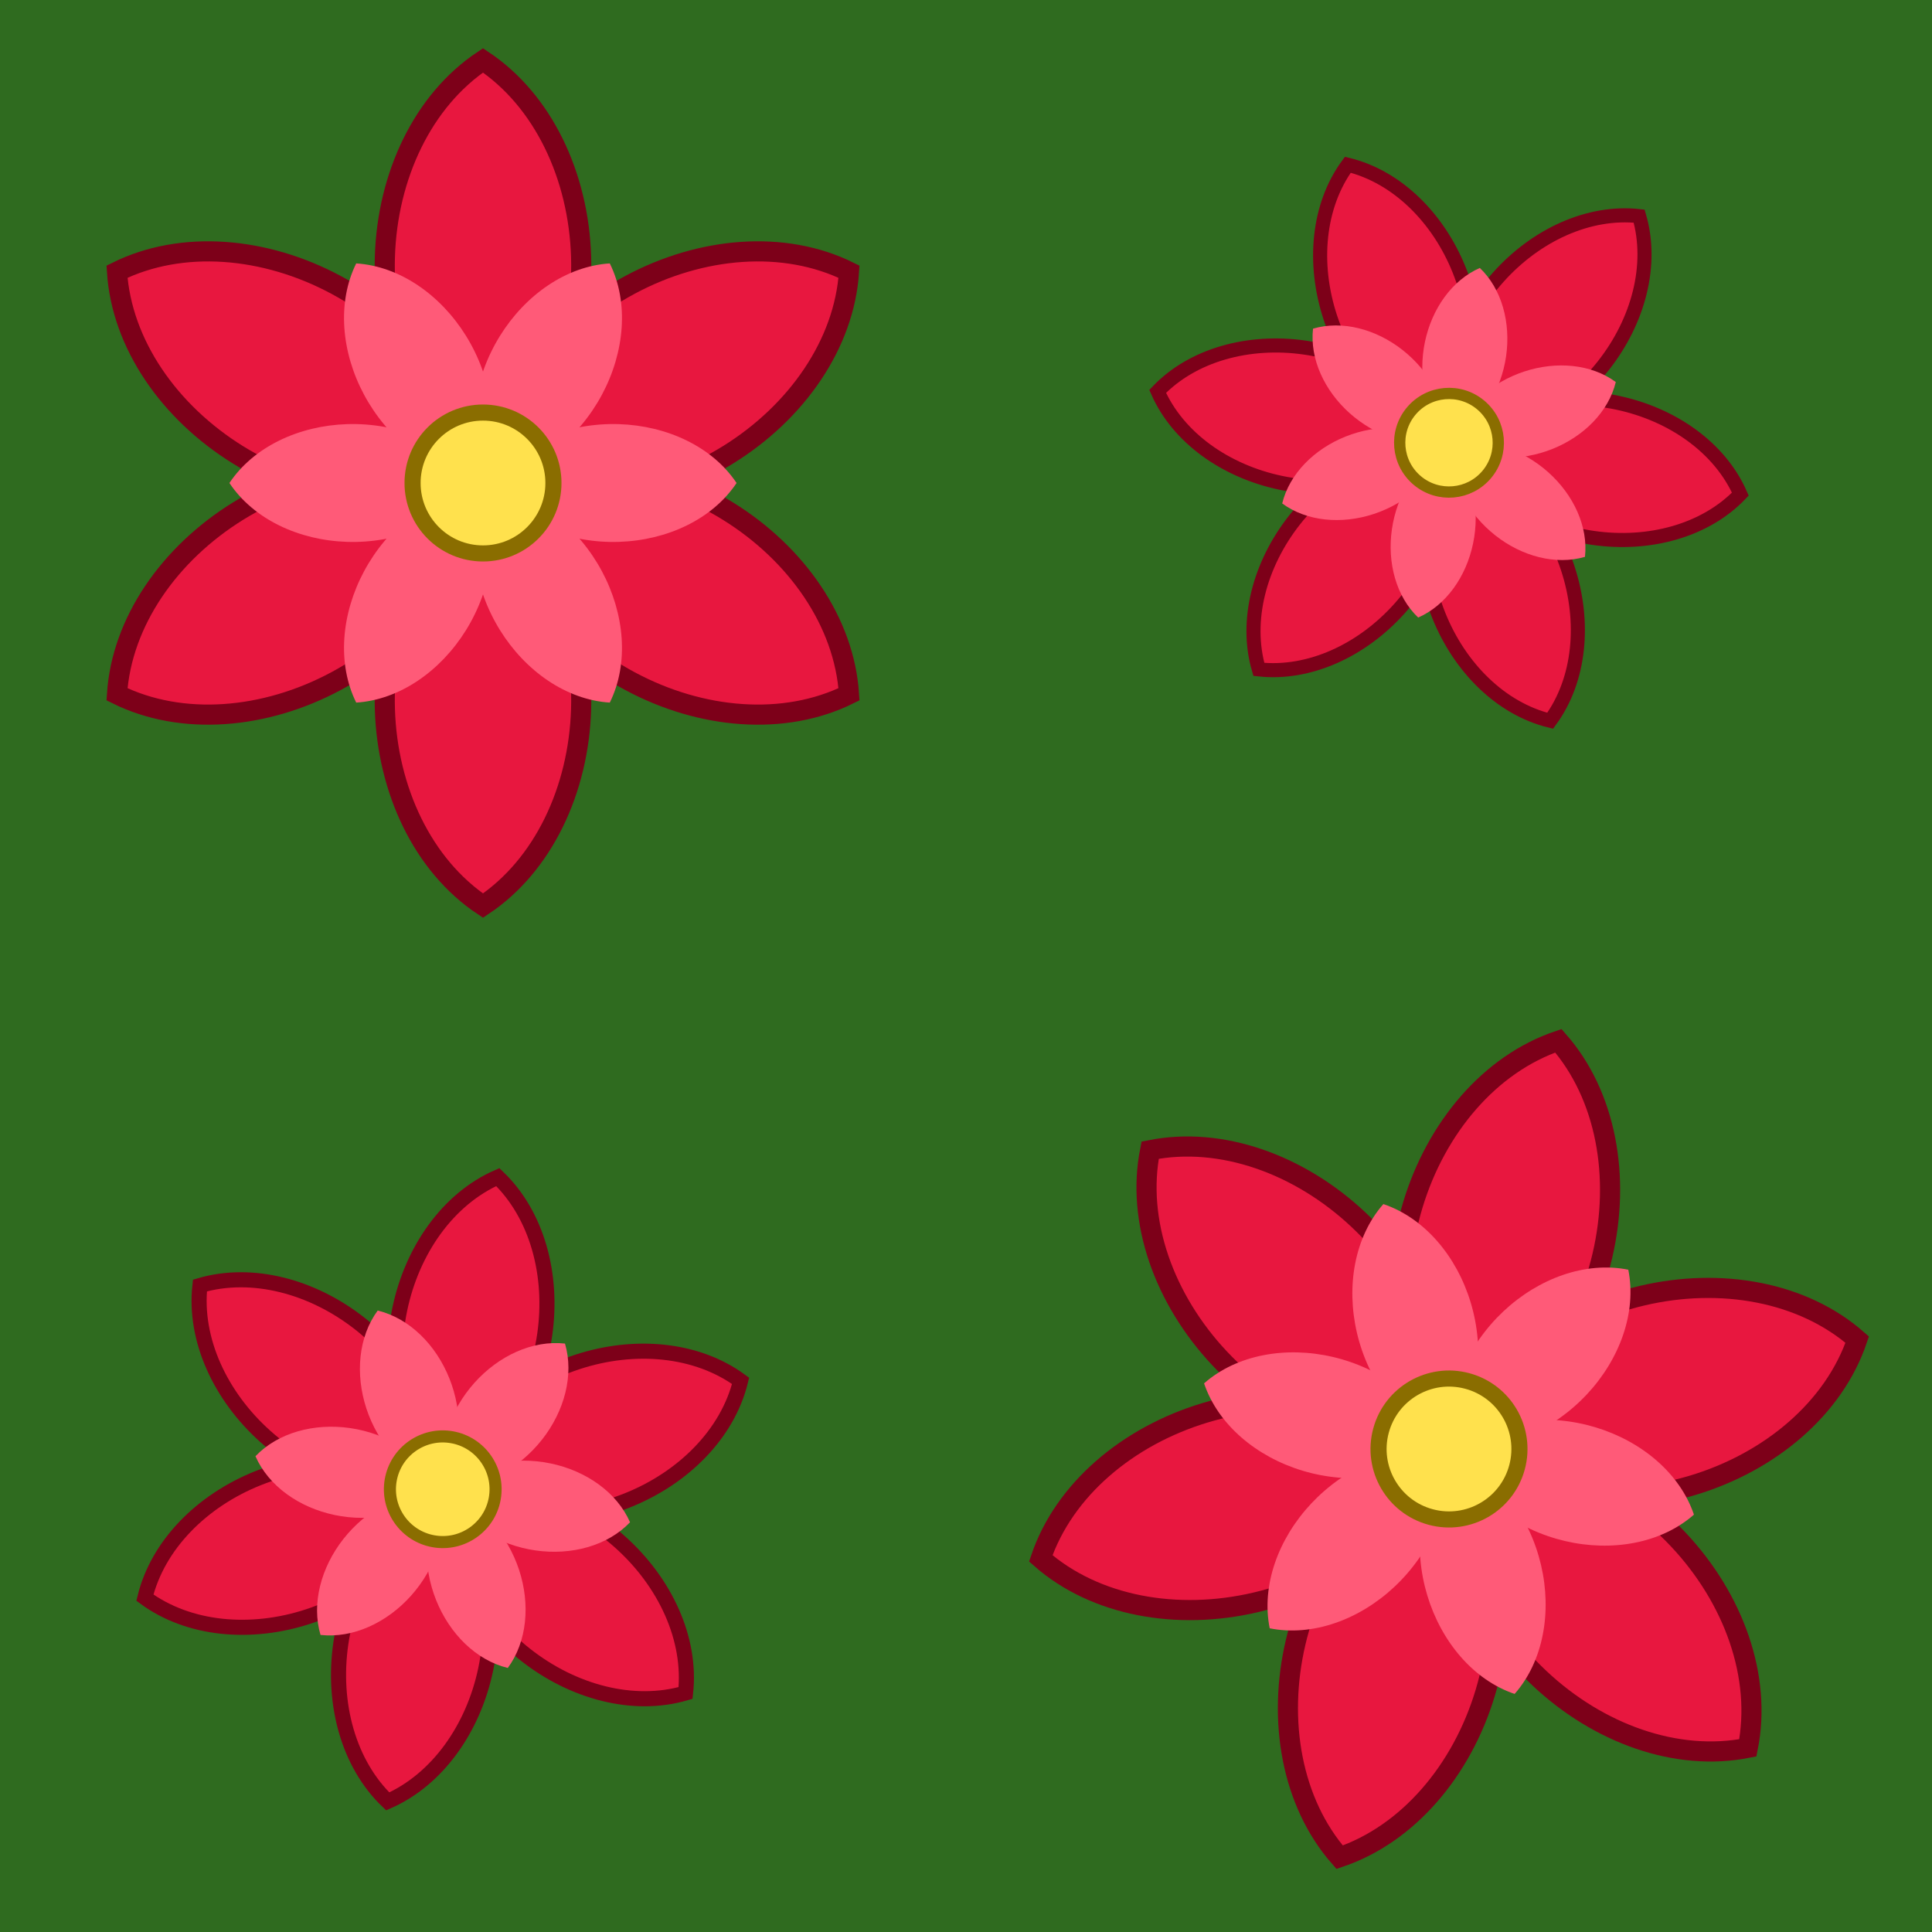
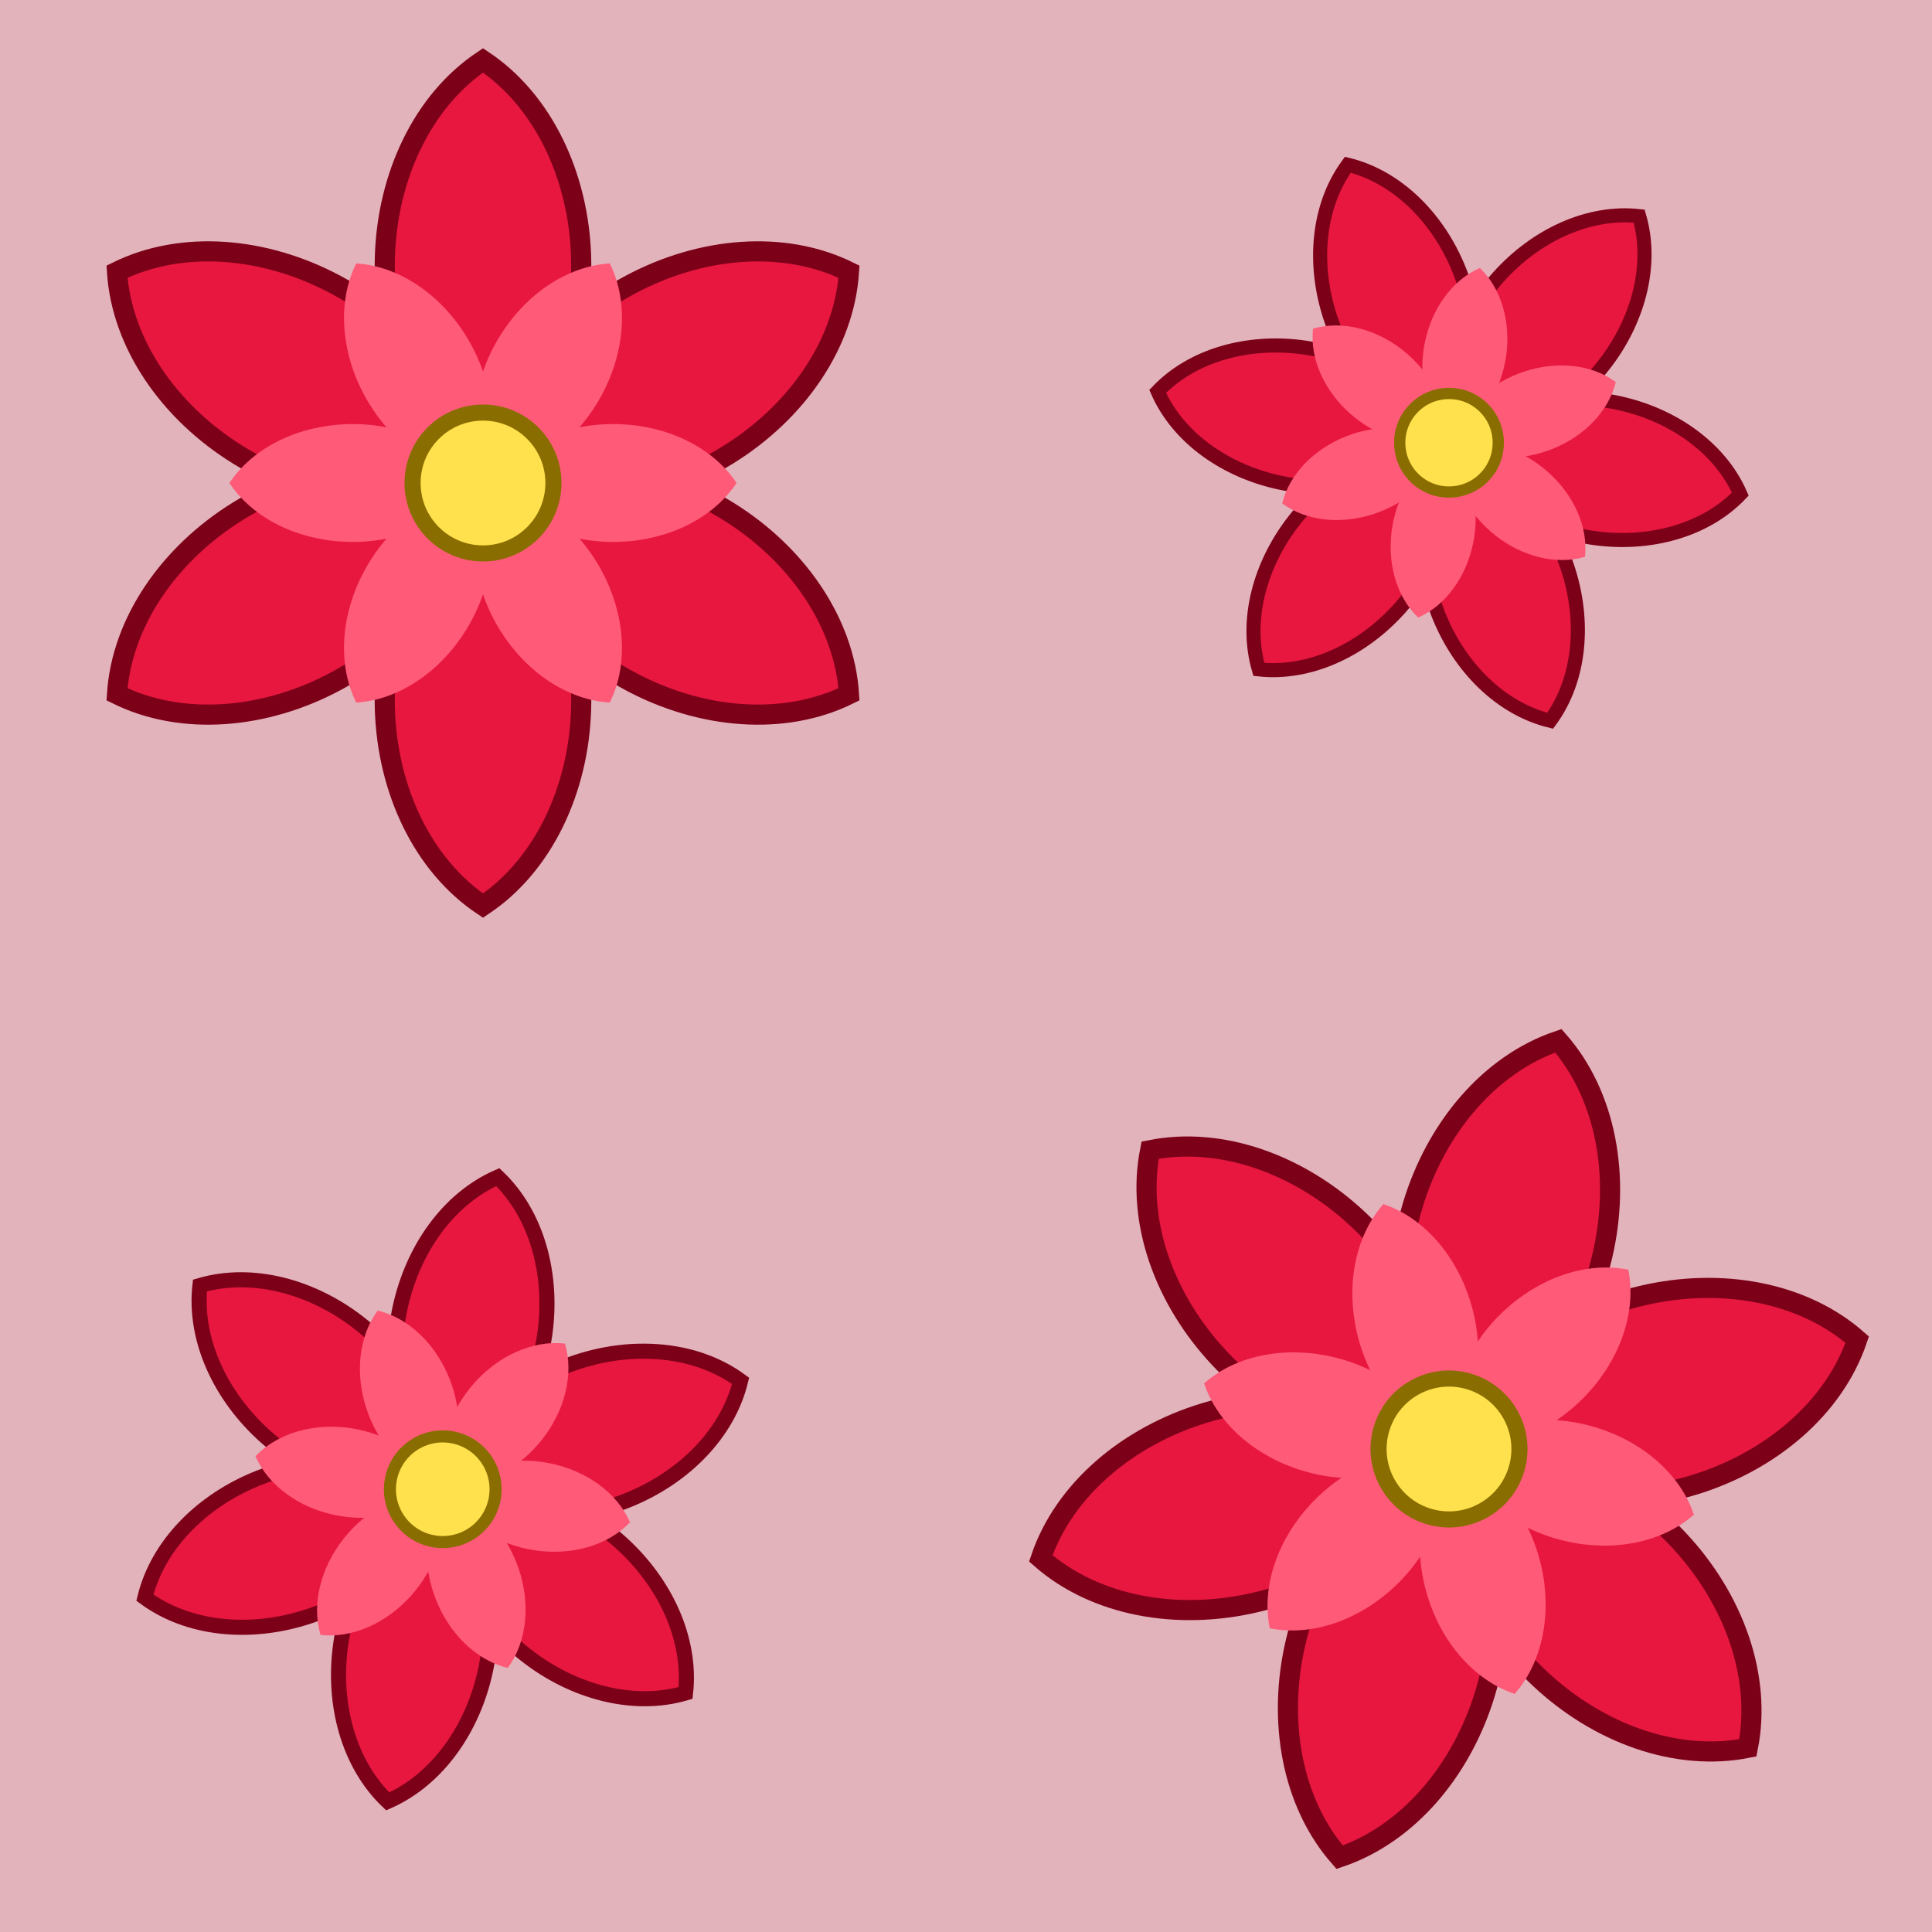
<svg xmlns="http://www.w3.org/2000/svg" width="96" height="96" viewBox="0 0 96 96">
  <defs>
    <g id="yaprak">
      <path d="M0 0 C -7 -6 -6 -17 0 -21 C 6 -17 7 -6 0 0 Z" />
    </g>
    <g id="cicek">
      <g fill="#e8173f" stroke="#7d0019" stroke-width="1">
        <use href="#yaprak" />
        <use href="#yaprak" transform="rotate(60)" />
        <use href="#yaprak" transform="rotate(120)" />
        <use href="#yaprak" transform="rotate(180)" />
        <use href="#yaprak" transform="rotate(240)" />
        <use href="#yaprak" transform="rotate(300)" />
      </g>
      <g fill="#ff5a78" transform="rotate(30) scale(.6)">
        <use href="#yaprak" />
        <use href="#yaprak" transform="rotate(60)" />
        <use href="#yaprak" transform="rotate(120)" />
        <use href="#yaprak" transform="rotate(180)" />
        <use href="#yaprak" transform="rotate(240)" />
        <use href="#yaprak" transform="rotate(300)" />
      </g>
      <circle r="3.5" fill="#ffe14d" stroke="#8a6d00" stroke-width=".8" />
    </g>
  </defs>
-   <rect width="96" height="96" fill="#2f6b1f" />
+   <rect width="96" height="96" fill="#e2b3bb" />
  <use href="#cicek" transform="translate(24 24)" />
  <use href="#cicek" transform="translate(72 72) rotate(15)" />
  <use href="#cicek" transform="translate(72 22) rotate(40) scale(.7)" />
  <use href="#cicek" transform="translate(22 74) rotate(10) scale(.75)" />
</svg>
